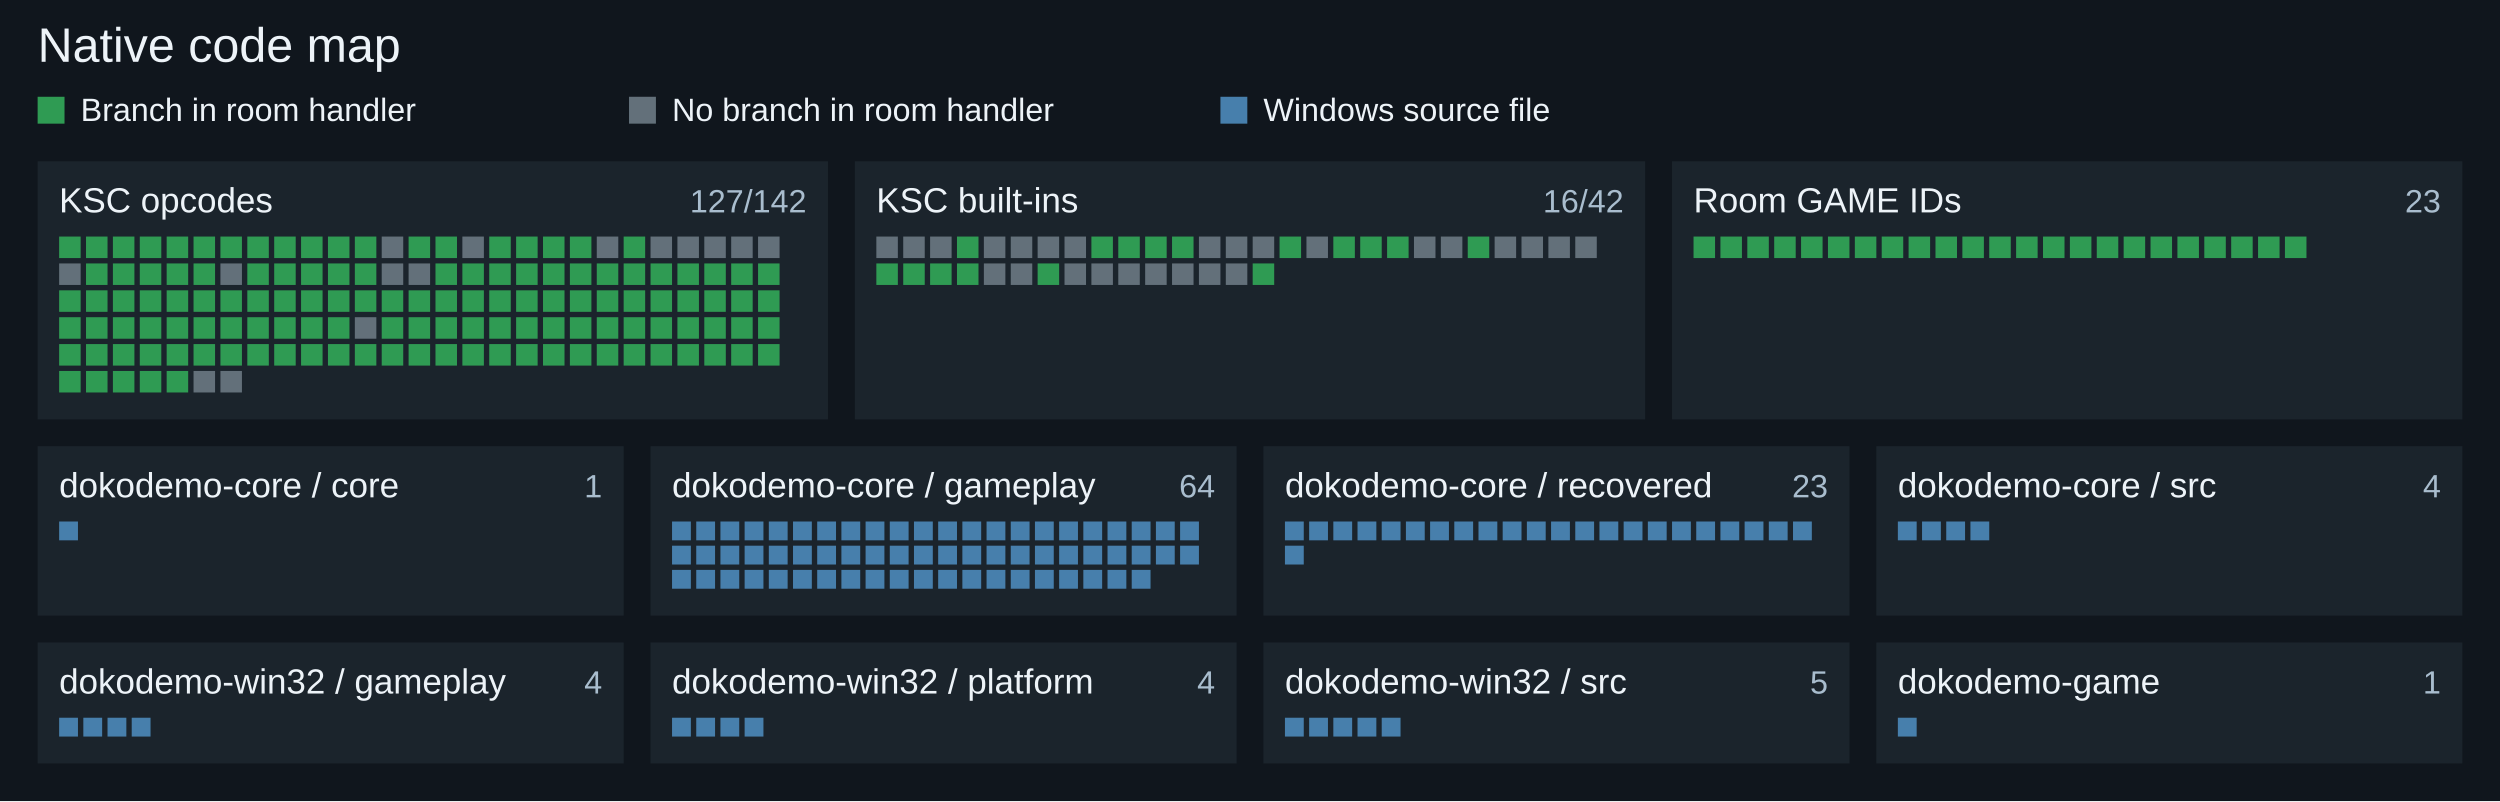
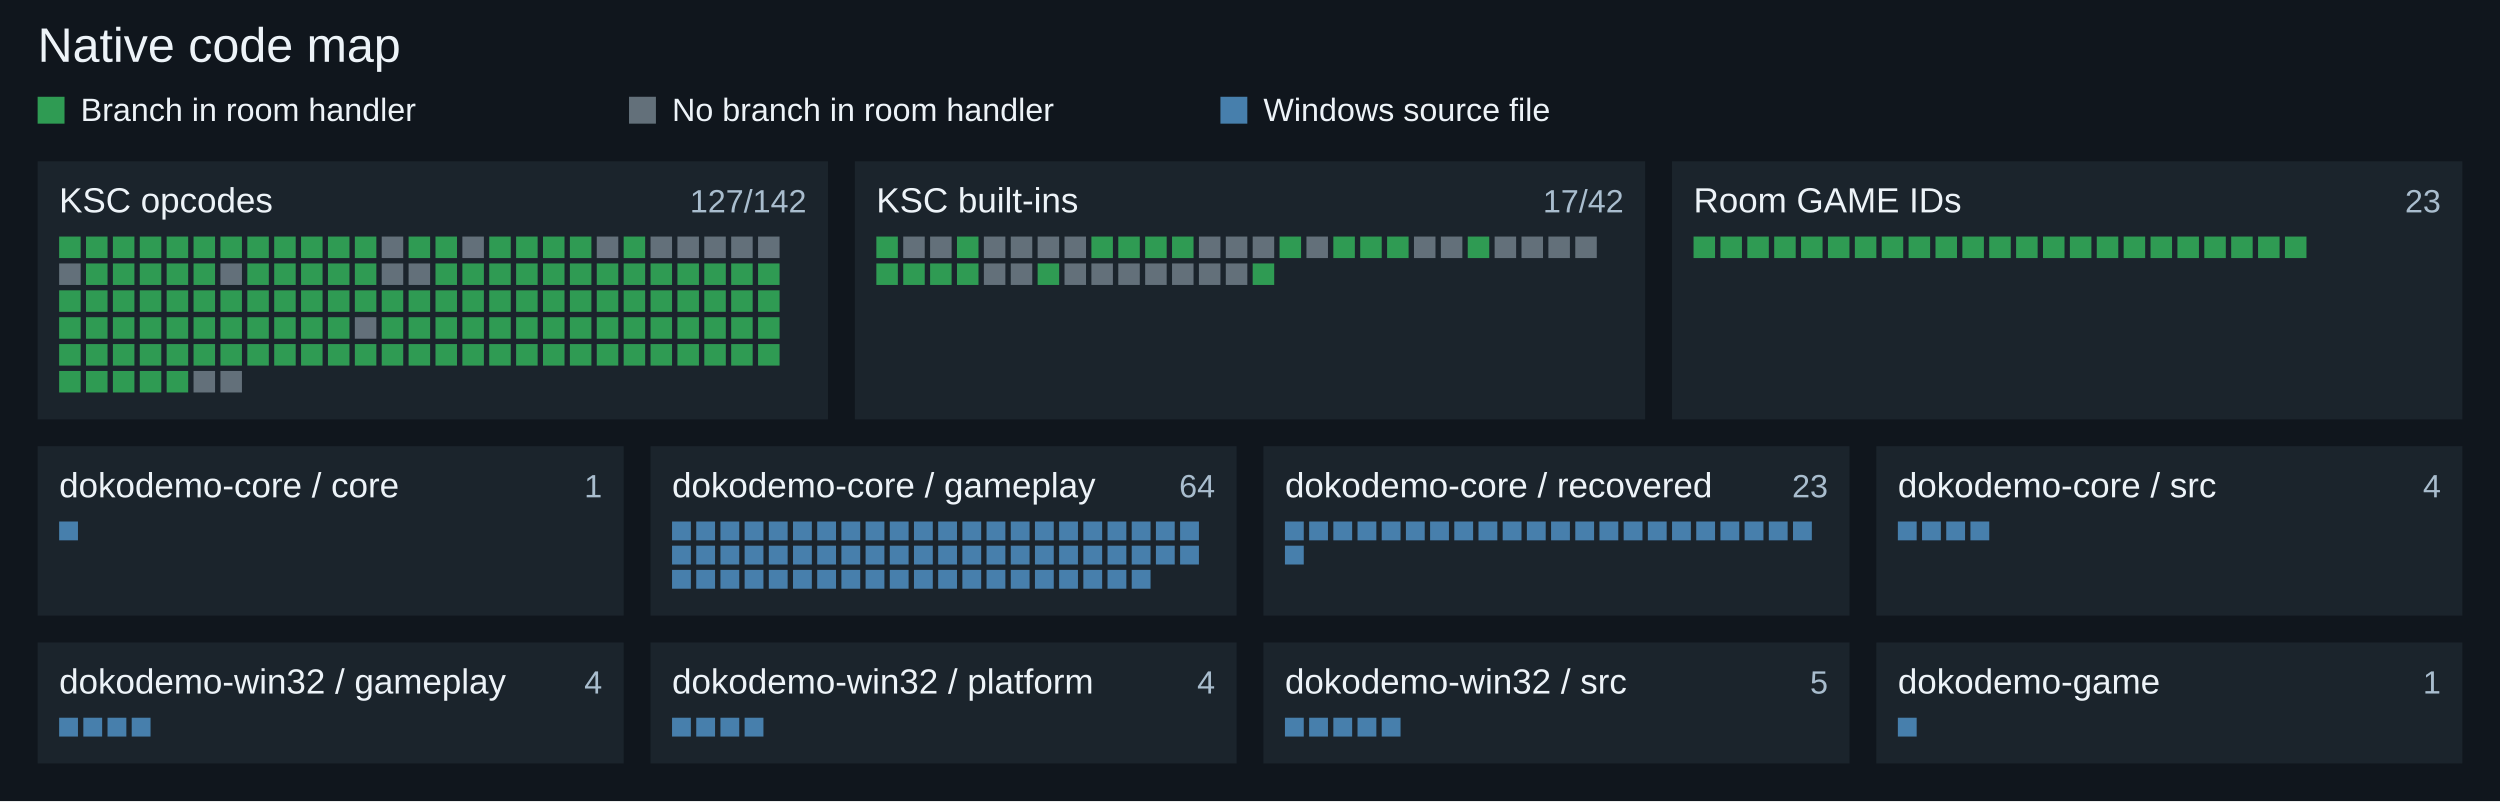
<svg xmlns="http://www.w3.org/2000/svg" width="930" height="298" viewBox="0 0 930 298" role="img" aria-label="Native code map. Each square represents a dispatch ID or Windows source file.">
  <rect x="0" y="0" width="930" height="298" fill="#10161d" />
  <g font-family="Segoe UI, Arial, sans-serif">
    <text x="14" y="23" font-size="18" fill="#edf3f8">Native code map</text>
    <rect x="14" y="36" width="10" height="10" fill="#2f9b53" />
    <text x="30" y="45" font-size="12" fill="#edf3f8">Branch in room handler</text>
    <rect x="234" y="36" width="10" height="10" fill="#63707a" />
    <text x="250" y="45" font-size="12" fill="#edf3f8">No branch in room handler</text>
    <rect x="454" y="36" width="10" height="10" fill="#477fac" />
    <text x="470" y="45" font-size="12" fill="#edf3f8">Windows source file</text>
    <rect x="14" y="60" width="294" height="96" fill="#1b242c" />
    <text x="22" y="79" font-size="13" fill="#edf3f8">KSC opcodes</text>
    <text x="300" y="79" font-size="12" fill="#a9bdce" text-anchor="end">127/142</text>
    <rect x="22" y="88" width="8" height="8" fill="#2f9b53" />
    <rect x="32" y="88" width="8" height="8" fill="#2f9b53" />
    <rect x="42" y="88" width="8" height="8" fill="#2f9b53" />
    <rect x="52" y="88" width="8" height="8" fill="#2f9b53" />
    <rect x="62" y="88" width="8" height="8" fill="#2f9b53" />
    <rect x="72" y="88" width="8" height="8" fill="#2f9b53" />
    <rect x="82" y="88" width="8" height="8" fill="#2f9b53" />
    <rect x="92" y="88" width="8" height="8" fill="#2f9b53" />
    <rect x="102" y="88" width="8" height="8" fill="#2f9b53" />
    <rect x="112" y="88" width="8" height="8" fill="#2f9b53" />
    <rect x="122" y="88" width="8" height="8" fill="#2f9b53" />
    <rect x="132" y="88" width="8" height="8" fill="#2f9b53" />
    <rect x="142" y="88" width="8" height="8" fill="#63707a" />
    <rect x="152" y="88" width="8" height="8" fill="#2f9b53" />
    <rect x="162" y="88" width="8" height="8" fill="#2f9b53" />
    <rect x="172" y="88" width="8" height="8" fill="#63707a" />
    <rect x="182" y="88" width="8" height="8" fill="#2f9b53" />
    <rect x="192" y="88" width="8" height="8" fill="#2f9b53" />
    <rect x="202" y="88" width="8" height="8" fill="#2f9b53" />
    <rect x="212" y="88" width="8" height="8" fill="#2f9b53" />
    <rect x="222" y="88" width="8" height="8" fill="#63707a" />
    <rect x="232" y="88" width="8" height="8" fill="#2f9b53" />
    <rect x="242" y="88" width="8" height="8" fill="#63707a" />
    <rect x="252" y="88" width="8" height="8" fill="#63707a" />
    <rect x="262" y="88" width="8" height="8" fill="#63707a" />
    <rect x="272" y="88" width="8" height="8" fill="#63707a" />
    <rect x="282" y="88" width="8" height="8" fill="#63707a" />
    <rect x="22" y="98" width="8" height="8" fill="#63707a" />
    <rect x="32" y="98" width="8" height="8" fill="#2f9b53" />
    <rect x="42" y="98" width="8" height="8" fill="#2f9b53" />
    <rect x="52" y="98" width="8" height="8" fill="#2f9b53" />
    <rect x="62" y="98" width="8" height="8" fill="#2f9b53" />
    <rect x="72" y="98" width="8" height="8" fill="#2f9b53" />
    <rect x="82" y="98" width="8" height="8" fill="#63707a" />
    <rect x="92" y="98" width="8" height="8" fill="#2f9b53" />
    <rect x="102" y="98" width="8" height="8" fill="#2f9b53" />
    <rect x="112" y="98" width="8" height="8" fill="#2f9b53" />
    <rect x="122" y="98" width="8" height="8" fill="#2f9b53" />
    <rect x="132" y="98" width="8" height="8" fill="#2f9b53" />
    <rect x="142" y="98" width="8" height="8" fill="#63707a" />
    <rect x="152" y="98" width="8" height="8" fill="#63707a" />
    <rect x="162" y="98" width="8" height="8" fill="#2f9b53" />
    <rect x="172" y="98" width="8" height="8" fill="#2f9b53" />
    <rect x="182" y="98" width="8" height="8" fill="#2f9b53" />
    <rect x="192" y="98" width="8" height="8" fill="#2f9b53" />
    <rect x="202" y="98" width="8" height="8" fill="#2f9b53" />
    <rect x="212" y="98" width="8" height="8" fill="#2f9b53" />
    <rect x="222" y="98" width="8" height="8" fill="#2f9b53" />
    <rect x="232" y="98" width="8" height="8" fill="#2f9b53" />
    <rect x="242" y="98" width="8" height="8" fill="#2f9b53" />
    <rect x="252" y="98" width="8" height="8" fill="#2f9b53" />
    <rect x="262" y="98" width="8" height="8" fill="#2f9b53" />
    <rect x="272" y="98" width="8" height="8" fill="#2f9b53" />
    <rect x="282" y="98" width="8" height="8" fill="#2f9b53" />
    <rect x="22" y="108" width="8" height="8" fill="#2f9b53" />
    <rect x="32" y="108" width="8" height="8" fill="#2f9b53" />
    <rect x="42" y="108" width="8" height="8" fill="#2f9b53" />
    <rect x="52" y="108" width="8" height="8" fill="#2f9b53" />
    <rect x="62" y="108" width="8" height="8" fill="#2f9b53" />
    <rect x="72" y="108" width="8" height="8" fill="#2f9b53" />
    <rect x="82" y="108" width="8" height="8" fill="#2f9b53" />
    <rect x="92" y="108" width="8" height="8" fill="#2f9b53" />
    <rect x="102" y="108" width="8" height="8" fill="#2f9b53" />
    <rect x="112" y="108" width="8" height="8" fill="#2f9b53" />
    <rect x="122" y="108" width="8" height="8" fill="#2f9b53" />
    <rect x="132" y="108" width="8" height="8" fill="#2f9b53" />
    <rect x="142" y="108" width="8" height="8" fill="#2f9b53" />
    <rect x="152" y="108" width="8" height="8" fill="#2f9b53" />
    <rect x="162" y="108" width="8" height="8" fill="#2f9b53" />
    <rect x="172" y="108" width="8" height="8" fill="#2f9b53" />
    <rect x="182" y="108" width="8" height="8" fill="#2f9b53" />
    <rect x="192" y="108" width="8" height="8" fill="#2f9b53" />
    <rect x="202" y="108" width="8" height="8" fill="#2f9b53" />
    <rect x="212" y="108" width="8" height="8" fill="#2f9b53" />
    <rect x="222" y="108" width="8" height="8" fill="#2f9b53" />
    <rect x="232" y="108" width="8" height="8" fill="#2f9b53" />
    <rect x="242" y="108" width="8" height="8" fill="#2f9b53" />
    <rect x="252" y="108" width="8" height="8" fill="#2f9b53" />
    <rect x="262" y="108" width="8" height="8" fill="#2f9b53" />
    <rect x="272" y="108" width="8" height="8" fill="#2f9b53" />
    <rect x="282" y="108" width="8" height="8" fill="#2f9b53" />
    <rect x="22" y="118" width="8" height="8" fill="#2f9b53" />
    <rect x="32" y="118" width="8" height="8" fill="#2f9b53" />
    <rect x="42" y="118" width="8" height="8" fill="#2f9b53" />
    <rect x="52" y="118" width="8" height="8" fill="#2f9b53" />
    <rect x="62" y="118" width="8" height="8" fill="#2f9b53" />
    <rect x="72" y="118" width="8" height="8" fill="#2f9b53" />
    <rect x="82" y="118" width="8" height="8" fill="#2f9b53" />
    <rect x="92" y="118" width="8" height="8" fill="#2f9b53" />
    <rect x="102" y="118" width="8" height="8" fill="#2f9b53" />
    <rect x="112" y="118" width="8" height="8" fill="#2f9b53" />
    <rect x="122" y="118" width="8" height="8" fill="#2f9b53" />
    <rect x="132" y="118" width="8" height="8" fill="#63707a" />
    <rect x="142" y="118" width="8" height="8" fill="#2f9b53" />
    <rect x="152" y="118" width="8" height="8" fill="#2f9b53" />
    <rect x="162" y="118" width="8" height="8" fill="#2f9b53" />
    <rect x="172" y="118" width="8" height="8" fill="#2f9b53" />
    <rect x="182" y="118" width="8" height="8" fill="#2f9b53" />
    <rect x="192" y="118" width="8" height="8" fill="#2f9b53" />
    <rect x="202" y="118" width="8" height="8" fill="#2f9b53" />
    <rect x="212" y="118" width="8" height="8" fill="#2f9b53" />
    <rect x="222" y="118" width="8" height="8" fill="#2f9b53" />
    <rect x="232" y="118" width="8" height="8" fill="#2f9b53" />
    <rect x="242" y="118" width="8" height="8" fill="#2f9b53" />
    <rect x="252" y="118" width="8" height="8" fill="#2f9b53" />
    <rect x="262" y="118" width="8" height="8" fill="#2f9b53" />
    <rect x="272" y="118" width="8" height="8" fill="#2f9b53" />
    <rect x="282" y="118" width="8" height="8" fill="#2f9b53" />
    <rect x="22" y="128" width="8" height="8" fill="#2f9b53" />
    <rect x="32" y="128" width="8" height="8" fill="#2f9b53" />
    <rect x="42" y="128" width="8" height="8" fill="#2f9b53" />
    <rect x="52" y="128" width="8" height="8" fill="#2f9b53" />
    <rect x="62" y="128" width="8" height="8" fill="#2f9b53" />
    <rect x="72" y="128" width="8" height="8" fill="#2f9b53" />
    <rect x="82" y="128" width="8" height="8" fill="#2f9b53" />
    <rect x="92" y="128" width="8" height="8" fill="#2f9b53" />
    <rect x="102" y="128" width="8" height="8" fill="#2f9b53" />
    <rect x="112" y="128" width="8" height="8" fill="#2f9b53" />
    <rect x="122" y="128" width="8" height="8" fill="#2f9b53" />
    <rect x="132" y="128" width="8" height="8" fill="#2f9b53" />
    <rect x="142" y="128" width="8" height="8" fill="#2f9b53" />
    <rect x="152" y="128" width="8" height="8" fill="#2f9b53" />
    <rect x="162" y="128" width="8" height="8" fill="#2f9b53" />
    <rect x="172" y="128" width="8" height="8" fill="#2f9b53" />
    <rect x="182" y="128" width="8" height="8" fill="#2f9b53" />
    <rect x="192" y="128" width="8" height="8" fill="#2f9b53" />
    <rect x="202" y="128" width="8" height="8" fill="#2f9b53" />
    <rect x="212" y="128" width="8" height="8" fill="#2f9b53" />
    <rect x="222" y="128" width="8" height="8" fill="#2f9b53" />
    <rect x="232" y="128" width="8" height="8" fill="#2f9b53" />
    <rect x="242" y="128" width="8" height="8" fill="#2f9b53" />
    <rect x="252" y="128" width="8" height="8" fill="#2f9b53" />
    <rect x="262" y="128" width="8" height="8" fill="#2f9b53" />
    <rect x="272" y="128" width="8" height="8" fill="#2f9b53" />
    <rect x="282" y="128" width="8" height="8" fill="#2f9b53" />
    <rect x="22" y="138" width="8" height="8" fill="#2f9b53" />
    <rect x="32" y="138" width="8" height="8" fill="#2f9b53" />
    <rect x="42" y="138" width="8" height="8" fill="#2f9b53" />
    <rect x="52" y="138" width="8" height="8" fill="#2f9b53" />
    <rect x="62" y="138" width="8" height="8" fill="#2f9b53" />
    <rect x="72" y="138" width="8" height="8" fill="#63707a" />
    <rect x="82" y="138" width="8" height="8" fill="#63707a" />
    <rect x="318" y="60" width="294" height="96" fill="#1b242c" />
    <text x="326" y="79" font-size="13" fill="#edf3f8">KSC built-ins</text>
-     <text x="604" y="79" font-size="12" fill="#a9bdce" text-anchor="end">16/42</text>
-     <rect x="326" y="88" width="8" height="8" fill="#63707a" />
+     <text x="604" y="79" font-size="12" fill="#a9bdce" text-anchor="end">17/42</text>
+     <rect x="326" y="88" width="8" height="8" fill="#2f9b53" />
    <rect x="336" y="88" width="8" height="8" fill="#63707a" />
    <rect x="346" y="88" width="8" height="8" fill="#63707a" />
    <rect x="356" y="88" width="8" height="8" fill="#2f9b53" />
    <rect x="366" y="88" width="8" height="8" fill="#63707a" />
    <rect x="376" y="88" width="8" height="8" fill="#63707a" />
    <rect x="386" y="88" width="8" height="8" fill="#63707a" />
    <rect x="396" y="88" width="8" height="8" fill="#63707a" />
    <rect x="406" y="88" width="8" height="8" fill="#2f9b53" />
    <rect x="416" y="88" width="8" height="8" fill="#2f9b53" />
    <rect x="426" y="88" width="8" height="8" fill="#2f9b53" />
    <rect x="436" y="88" width="8" height="8" fill="#2f9b53" />
    <rect x="446" y="88" width="8" height="8" fill="#63707a" />
    <rect x="456" y="88" width="8" height="8" fill="#63707a" />
    <rect x="466" y="88" width="8" height="8" fill="#63707a" />
    <rect x="476" y="88" width="8" height="8" fill="#2f9b53" />
    <rect x="486" y="88" width="8" height="8" fill="#63707a" />
    <rect x="496" y="88" width="8" height="8" fill="#2f9b53" />
    <rect x="506" y="88" width="8" height="8" fill="#2f9b53" />
    <rect x="516" y="88" width="8" height="8" fill="#2f9b53" />
    <rect x="526" y="88" width="8" height="8" fill="#63707a" />
    <rect x="536" y="88" width="8" height="8" fill="#63707a" />
    <rect x="546" y="88" width="8" height="8" fill="#2f9b53" />
    <rect x="556" y="88" width="8" height="8" fill="#63707a" />
    <rect x="566" y="88" width="8" height="8" fill="#63707a" />
    <rect x="576" y="88" width="8" height="8" fill="#63707a" />
    <rect x="586" y="88" width="8" height="8" fill="#63707a" />
    <rect x="326" y="98" width="8" height="8" fill="#2f9b53" />
    <rect x="336" y="98" width="8" height="8" fill="#2f9b53" />
    <rect x="346" y="98" width="8" height="8" fill="#2f9b53" />
    <rect x="356" y="98" width="8" height="8" fill="#2f9b53" />
    <rect x="366" y="98" width="8" height="8" fill="#63707a" />
    <rect x="376" y="98" width="8" height="8" fill="#63707a" />
    <rect x="386" y="98" width="8" height="8" fill="#2f9b53" />
    <rect x="396" y="98" width="8" height="8" fill="#63707a" />
    <rect x="406" y="98" width="8" height="8" fill="#63707a" />
    <rect x="416" y="98" width="8" height="8" fill="#63707a" />
    <rect x="426" y="98" width="8" height="8" fill="#63707a" />
    <rect x="436" y="98" width="8" height="8" fill="#63707a" />
    <rect x="446" y="98" width="8" height="8" fill="#63707a" />
    <rect x="456" y="98" width="8" height="8" fill="#63707a" />
    <rect x="466" y="98" width="8" height="8" fill="#2f9b53" />
    <rect x="622" y="60" width="294" height="96" fill="#1b242c" />
    <text x="630" y="79" font-size="13" fill="#edf3f8">Room GAME IDs</text>
    <text x="908" y="79" font-size="12" fill="#a9bdce" text-anchor="end">23</text>
    <rect x="630" y="88" width="8" height="8" fill="#2f9b53" />
    <rect x="640" y="88" width="8" height="8" fill="#2f9b53" />
    <rect x="650" y="88" width="8" height="8" fill="#2f9b53" />
    <rect x="660" y="88" width="8" height="8" fill="#2f9b53" />
    <rect x="670" y="88" width="8" height="8" fill="#2f9b53" />
    <rect x="680" y="88" width="8" height="8" fill="#2f9b53" />
    <rect x="690" y="88" width="8" height="8" fill="#2f9b53" />
    <rect x="700" y="88" width="8" height="8" fill="#2f9b53" />
    <rect x="710" y="88" width="8" height="8" fill="#2f9b53" />
    <rect x="720" y="88" width="8" height="8" fill="#2f9b53" />
    <rect x="730" y="88" width="8" height="8" fill="#2f9b53" />
    <rect x="740" y="88" width="8" height="8" fill="#2f9b53" />
    <rect x="750" y="88" width="8" height="8" fill="#2f9b53" />
    <rect x="760" y="88" width="8" height="8" fill="#2f9b53" />
    <rect x="770" y="88" width="8" height="8" fill="#2f9b53" />
    <rect x="780" y="88" width="8" height="8" fill="#2f9b53" />
    <rect x="790" y="88" width="8" height="8" fill="#2f9b53" />
    <rect x="800" y="88" width="8" height="8" fill="#2f9b53" />
    <rect x="810" y="88" width="8" height="8" fill="#2f9b53" />
    <rect x="820" y="88" width="8" height="8" fill="#2f9b53" />
    <rect x="830" y="88" width="8" height="8" fill="#2f9b53" />
    <rect x="840" y="88" width="8" height="8" fill="#2f9b53" />
    <rect x="850" y="88" width="8" height="8" fill="#2f9b53" />
    <rect x="14" y="166" width="218" height="63" fill="#1b242c" />
    <text x="22" y="185" font-size="13" fill="#edf3f8">dokodemo-core / core</text>
    <text x="224" y="185" font-size="12" fill="#a9bdce" text-anchor="end">1</text>
    <rect x="22" y="194" width="7" height="7" fill="#477fac" />
    <rect x="242" y="166" width="218" height="63" fill="#1b242c" />
    <text x="250" y="185" font-size="13" fill="#edf3f8">dokodemo-core / gameplay</text>
    <text x="452" y="185" font-size="12" fill="#a9bdce" text-anchor="end">64</text>
    <rect x="250" y="194" width="7" height="7" fill="#477fac" />
    <rect x="259" y="194" width="7" height="7" fill="#477fac" />
    <rect x="268" y="194" width="7" height="7" fill="#477fac" />
    <rect x="277" y="194" width="7" height="7" fill="#477fac" />
    <rect x="286" y="194" width="7" height="7" fill="#477fac" />
    <rect x="295" y="194" width="7" height="7" fill="#477fac" />
    <rect x="304" y="194" width="7" height="7" fill="#477fac" />
    <rect x="313" y="194" width="7" height="7" fill="#477fac" />
    <rect x="322" y="194" width="7" height="7" fill="#477fac" />
    <rect x="331" y="194" width="7" height="7" fill="#477fac" />
    <rect x="340" y="194" width="7" height="7" fill="#477fac" />
    <rect x="349" y="194" width="7" height="7" fill="#477fac" />
    <rect x="358" y="194" width="7" height="7" fill="#477fac" />
    <rect x="367" y="194" width="7" height="7" fill="#477fac" />
    <rect x="376" y="194" width="7" height="7" fill="#477fac" />
    <rect x="385" y="194" width="7" height="7" fill="#477fac" />
    <rect x="394" y="194" width="7" height="7" fill="#477fac" />
    <rect x="403" y="194" width="7" height="7" fill="#477fac" />
    <rect x="412" y="194" width="7" height="7" fill="#477fac" />
    <rect x="421" y="194" width="7" height="7" fill="#477fac" />
    <rect x="430" y="194" width="7" height="7" fill="#477fac" />
    <rect x="439" y="194" width="7" height="7" fill="#477fac" />
    <rect x="250" y="203" width="7" height="7" fill="#477fac" />
    <rect x="259" y="203" width="7" height="7" fill="#477fac" />
    <rect x="268" y="203" width="7" height="7" fill="#477fac" />
    <rect x="277" y="203" width="7" height="7" fill="#477fac" />
    <rect x="286" y="203" width="7" height="7" fill="#477fac" />
    <rect x="295" y="203" width="7" height="7" fill="#477fac" />
    <rect x="304" y="203" width="7" height="7" fill="#477fac" />
    <rect x="313" y="203" width="7" height="7" fill="#477fac" />
    <rect x="322" y="203" width="7" height="7" fill="#477fac" />
    <rect x="331" y="203" width="7" height="7" fill="#477fac" />
    <rect x="340" y="203" width="7" height="7" fill="#477fac" />
    <rect x="349" y="203" width="7" height="7" fill="#477fac" />
    <rect x="358" y="203" width="7" height="7" fill="#477fac" />
    <rect x="367" y="203" width="7" height="7" fill="#477fac" />
    <rect x="376" y="203" width="7" height="7" fill="#477fac" />
    <rect x="385" y="203" width="7" height="7" fill="#477fac" />
    <rect x="394" y="203" width="7" height="7" fill="#477fac" />
    <rect x="403" y="203" width="7" height="7" fill="#477fac" />
    <rect x="412" y="203" width="7" height="7" fill="#477fac" />
    <rect x="421" y="203" width="7" height="7" fill="#477fac" />
    <rect x="430" y="203" width="7" height="7" fill="#477fac" />
    <rect x="439" y="203" width="7" height="7" fill="#477fac" />
    <rect x="250" y="212" width="7" height="7" fill="#477fac" />
    <rect x="259" y="212" width="7" height="7" fill="#477fac" />
    <rect x="268" y="212" width="7" height="7" fill="#477fac" />
    <rect x="277" y="212" width="7" height="7" fill="#477fac" />
    <rect x="286" y="212" width="7" height="7" fill="#477fac" />
    <rect x="295" y="212" width="7" height="7" fill="#477fac" />
    <rect x="304" y="212" width="7" height="7" fill="#477fac" />
    <rect x="313" y="212" width="7" height="7" fill="#477fac" />
    <rect x="322" y="212" width="7" height="7" fill="#477fac" />
    <rect x="331" y="212" width="7" height="7" fill="#477fac" />
    <rect x="340" y="212" width="7" height="7" fill="#477fac" />
    <rect x="349" y="212" width="7" height="7" fill="#477fac" />
    <rect x="358" y="212" width="7" height="7" fill="#477fac" />
    <rect x="367" y="212" width="7" height="7" fill="#477fac" />
    <rect x="376" y="212" width="7" height="7" fill="#477fac" />
    <rect x="385" y="212" width="7" height="7" fill="#477fac" />
    <rect x="394" y="212" width="7" height="7" fill="#477fac" />
    <rect x="403" y="212" width="7" height="7" fill="#477fac" />
    <rect x="412" y="212" width="7" height="7" fill="#477fac" />
    <rect x="421" y="212" width="7" height="7" fill="#477fac" />
    <rect x="470" y="166" width="218" height="63" fill="#1b242c" />
    <text x="478" y="185" font-size="13" fill="#edf3f8">dokodemo-core / recovered</text>
    <text x="680" y="185" font-size="12" fill="#a9bdce" text-anchor="end">23</text>
    <rect x="478" y="194" width="7" height="7" fill="#477fac" />
    <rect x="487" y="194" width="7" height="7" fill="#477fac" />
    <rect x="496" y="194" width="7" height="7" fill="#477fac" />
    <rect x="505" y="194" width="7" height="7" fill="#477fac" />
    <rect x="514" y="194" width="7" height="7" fill="#477fac" />
    <rect x="523" y="194" width="7" height="7" fill="#477fac" />
    <rect x="532" y="194" width="7" height="7" fill="#477fac" />
    <rect x="541" y="194" width="7" height="7" fill="#477fac" />
    <rect x="550" y="194" width="7" height="7" fill="#477fac" />
    <rect x="559" y="194" width="7" height="7" fill="#477fac" />
    <rect x="568" y="194" width="7" height="7" fill="#477fac" />
    <rect x="577" y="194" width="7" height="7" fill="#477fac" />
    <rect x="586" y="194" width="7" height="7" fill="#477fac" />
    <rect x="595" y="194" width="7" height="7" fill="#477fac" />
    <rect x="604" y="194" width="7" height="7" fill="#477fac" />
    <rect x="613" y="194" width="7" height="7" fill="#477fac" />
    <rect x="622" y="194" width="7" height="7" fill="#477fac" />
    <rect x="631" y="194" width="7" height="7" fill="#477fac" />
    <rect x="640" y="194" width="7" height="7" fill="#477fac" />
    <rect x="649" y="194" width="7" height="7" fill="#477fac" />
    <rect x="658" y="194" width="7" height="7" fill="#477fac" />
    <rect x="667" y="194" width="7" height="7" fill="#477fac" />
    <rect x="478" y="203" width="7" height="7" fill="#477fac" />
    <rect x="698" y="166" width="218" height="63" fill="#1b242c" />
    <text x="706" y="185" font-size="13" fill="#edf3f8">dokodemo-core / src</text>
    <text x="908" y="185" font-size="12" fill="#a9bdce" text-anchor="end">4</text>
    <rect x="706" y="194" width="7" height="7" fill="#477fac" />
    <rect x="715" y="194" width="7" height="7" fill="#477fac" />
    <rect x="724" y="194" width="7" height="7" fill="#477fac" />
    <rect x="733" y="194" width="7" height="7" fill="#477fac" />
    <rect x="14" y="239" width="218" height="45" fill="#1b242c" />
    <text x="22" y="258" font-size="13" fill="#edf3f8">dokodemo-win32 / gameplay</text>
    <text x="224" y="258" font-size="12" fill="#a9bdce" text-anchor="end">4</text>
    <rect x="22" y="267" width="7" height="7" fill="#477fac" />
    <rect x="31" y="267" width="7" height="7" fill="#477fac" />
    <rect x="40" y="267" width="7" height="7" fill="#477fac" />
    <rect x="49" y="267" width="7" height="7" fill="#477fac" />
    <rect x="242" y="239" width="218" height="45" fill="#1b242c" />
    <text x="250" y="258" font-size="13" fill="#edf3f8">dokodemo-win32 / platform</text>
    <text x="452" y="258" font-size="12" fill="#a9bdce" text-anchor="end">4</text>
    <rect x="250" y="267" width="7" height="7" fill="#477fac" />
    <rect x="259" y="267" width="7" height="7" fill="#477fac" />
    <rect x="268" y="267" width="7" height="7" fill="#477fac" />
    <rect x="277" y="267" width="7" height="7" fill="#477fac" />
    <rect x="470" y="239" width="218" height="45" fill="#1b242c" />
    <text x="478" y="258" font-size="13" fill="#edf3f8">dokodemo-win32 / src</text>
    <text x="680" y="258" font-size="12" fill="#a9bdce" text-anchor="end">5</text>
    <rect x="478" y="267" width="7" height="7" fill="#477fac" />
    <rect x="487" y="267" width="7" height="7" fill="#477fac" />
    <rect x="496" y="267" width="7" height="7" fill="#477fac" />
    <rect x="505" y="267" width="7" height="7" fill="#477fac" />
    <rect x="514" y="267" width="7" height="7" fill="#477fac" />
    <rect x="698" y="239" width="218" height="45" fill="#1b242c" />
    <text x="706" y="258" font-size="13" fill="#edf3f8">dokodemo-game</text>
    <text x="908" y="258" font-size="12" fill="#a9bdce" text-anchor="end">1</text>
    <rect x="706" y="267" width="7" height="7" fill="#477fac" />
  </g>
</svg>
